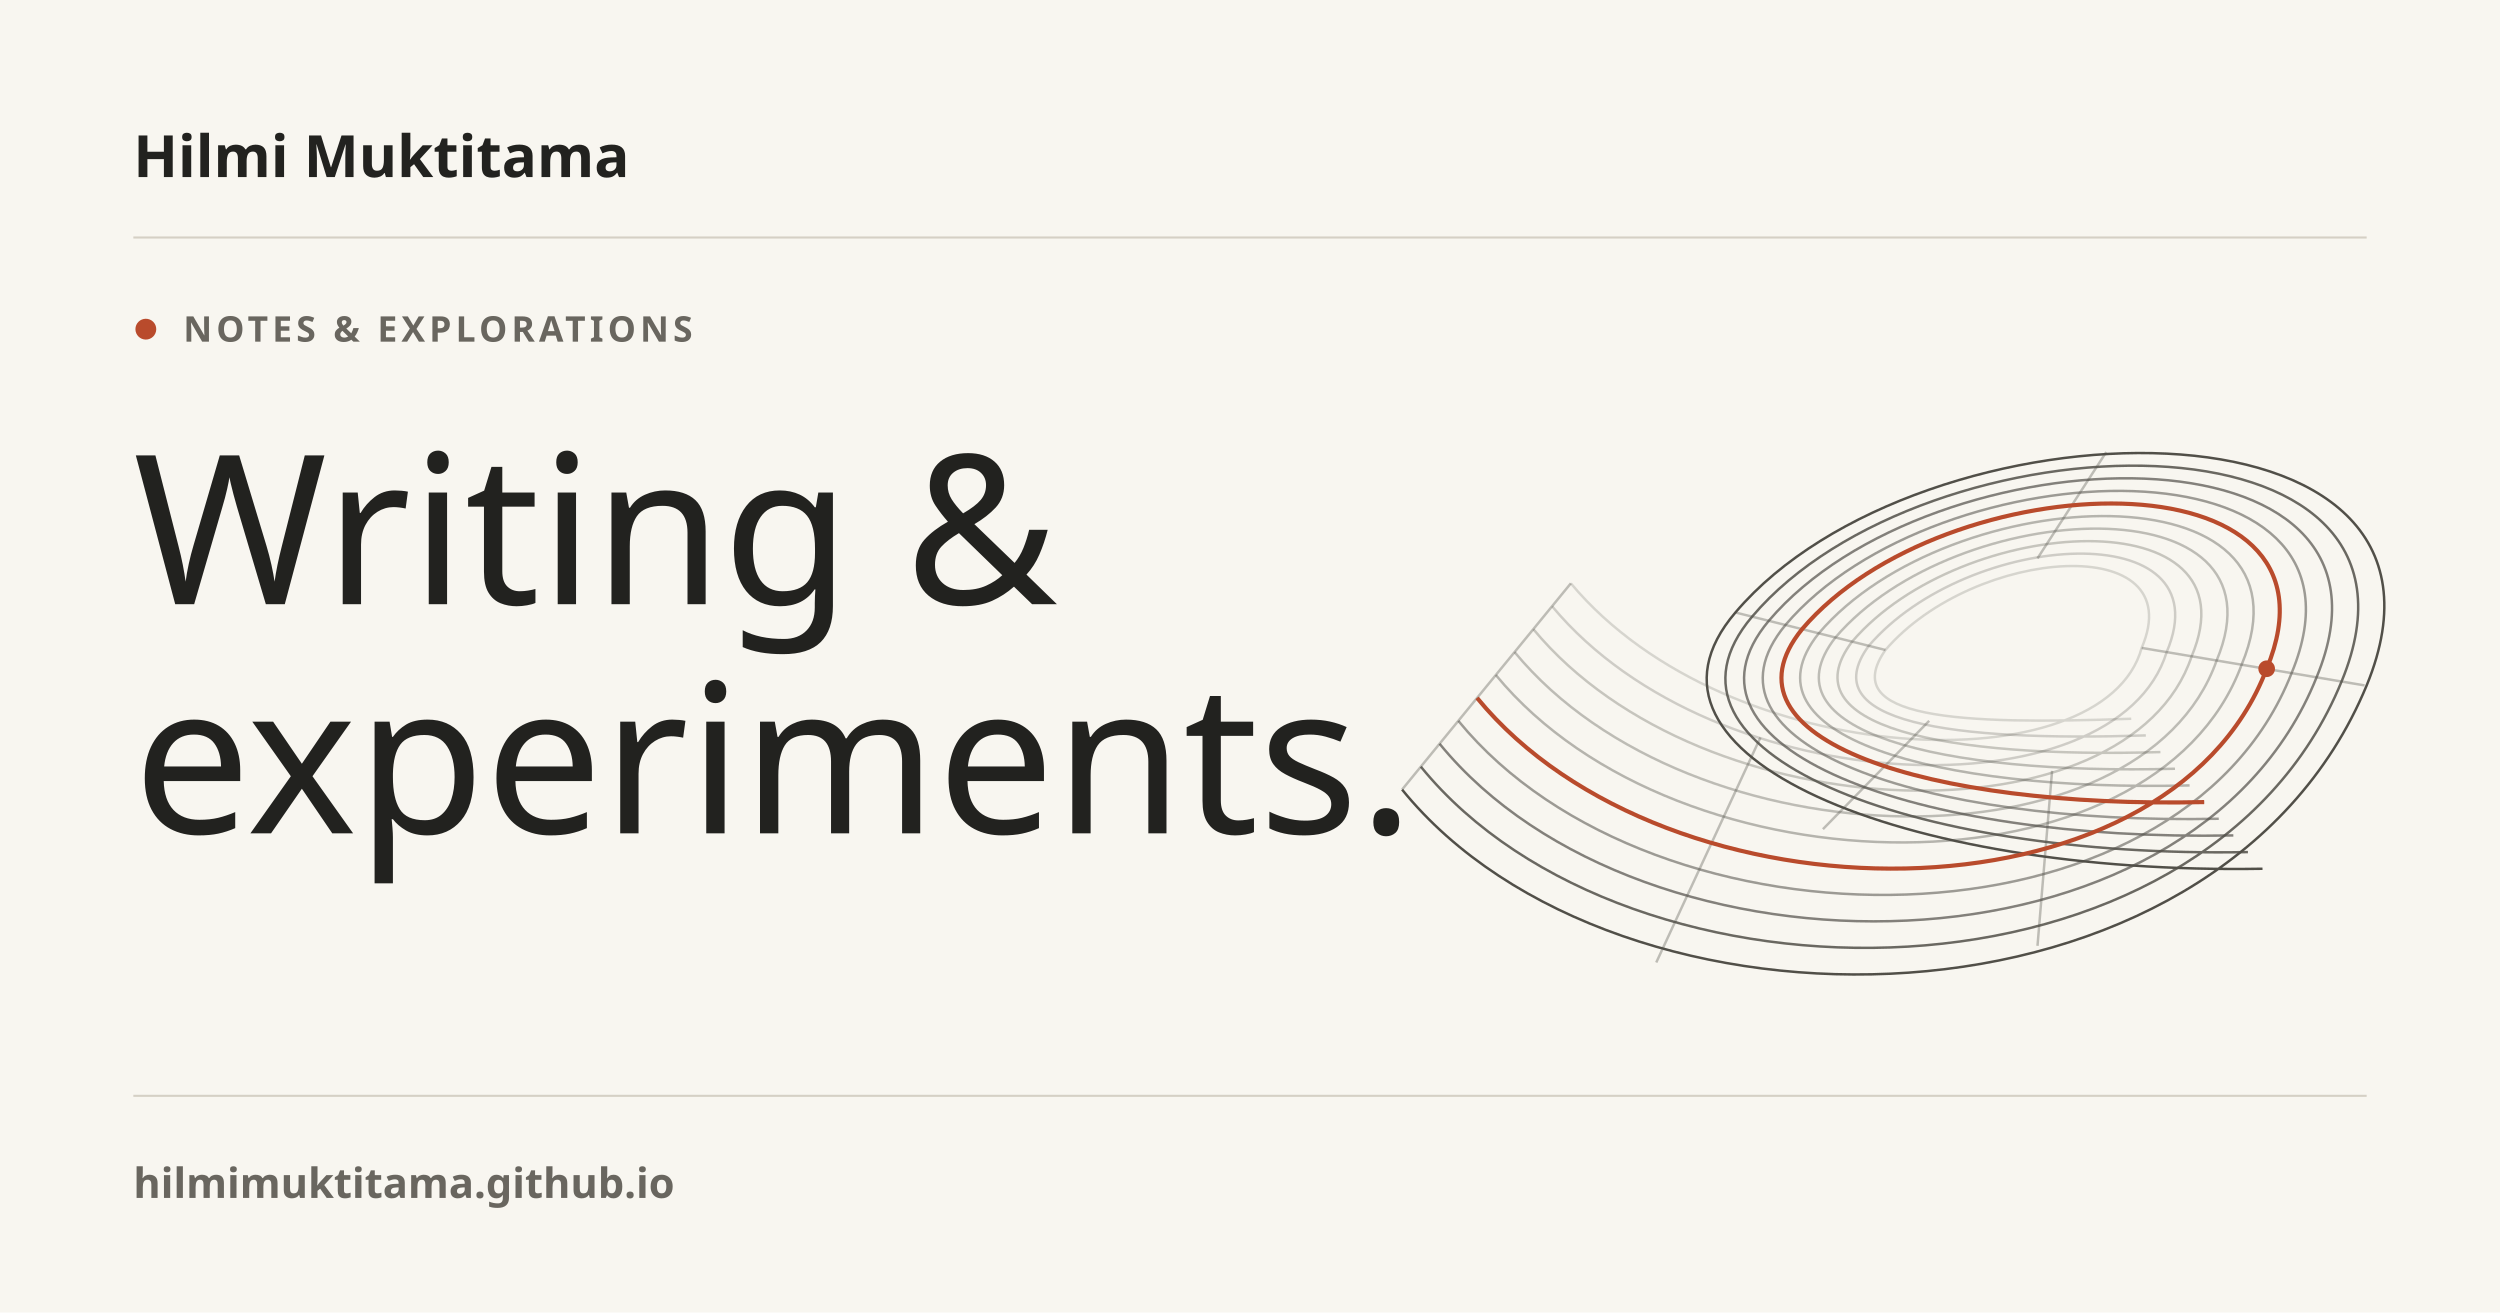
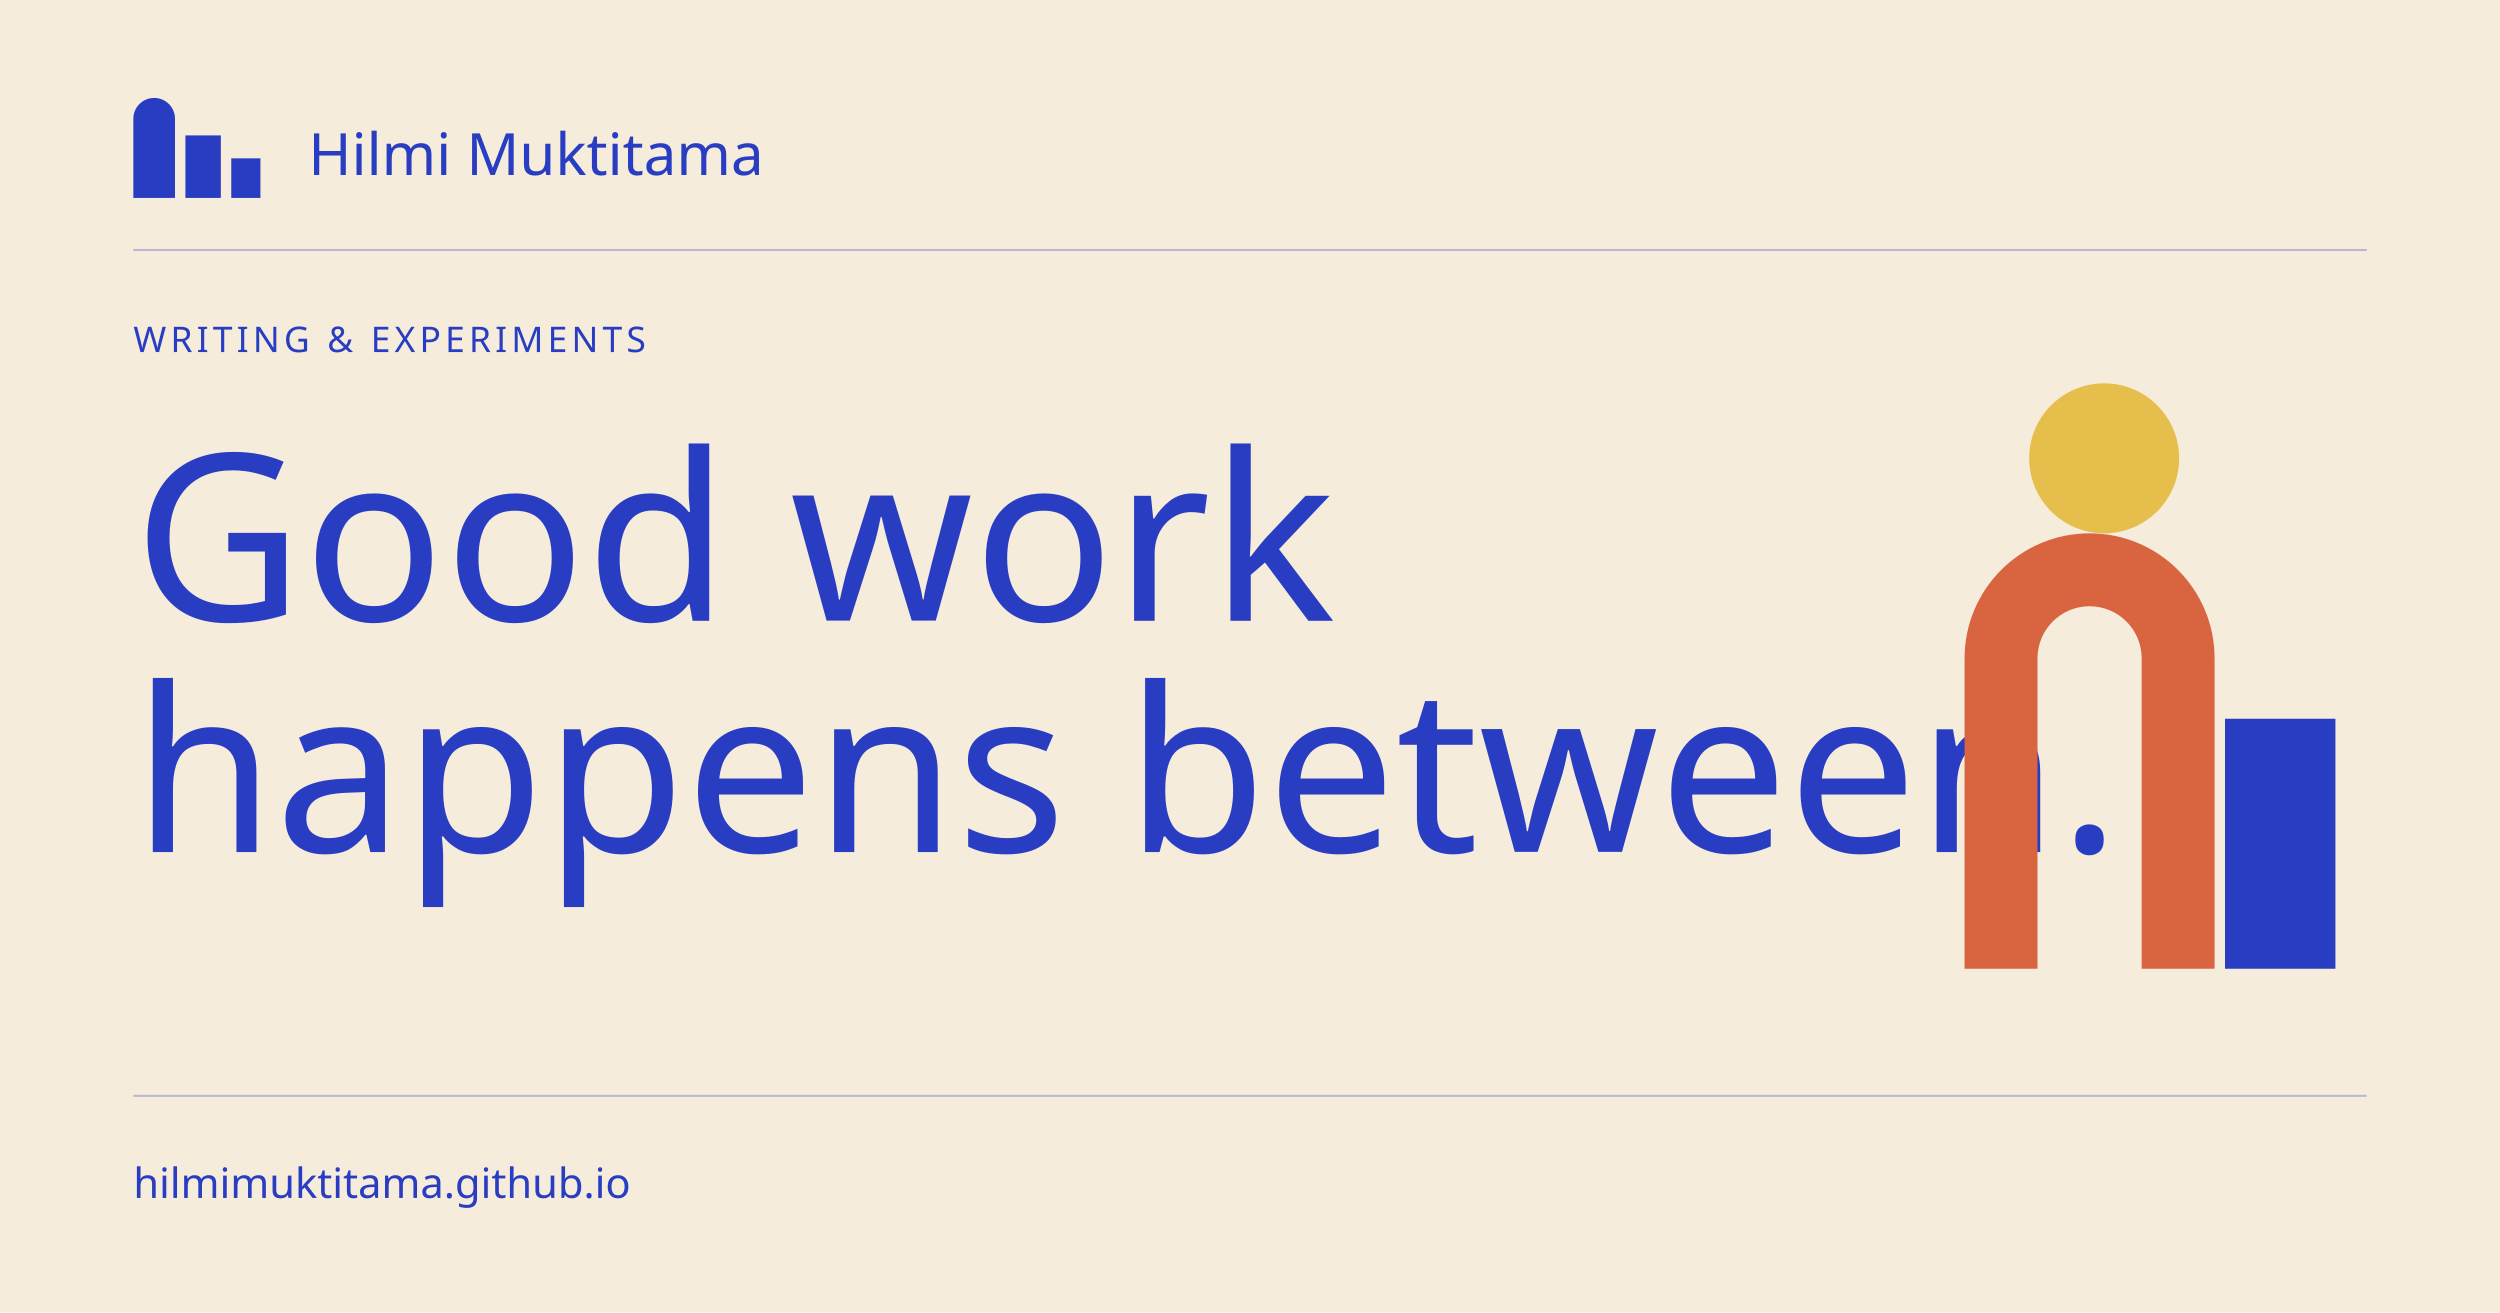
- <svg xmlns="http://www.w3.org/2000/svg" width="1200" height="630" viewBox="0 0 1200 630" role="img" aria-label="Writing and experiments by Hilmi Muktitama">
-   <rect width="1200" height="630" fill="#f8f6f0" />
-   <text x="64" y="85" font-family="Hanken Grotesk" font-size="28" font-weight="600" fill="#22221f">Hilmi Muktitama</text>
-   <path d="M64 114H1136" stroke="#d5d0c5" />
-   <circle cx="70" cy="158" r="5" fill="#b94b2c" />
-   <text id="category" x="88" y="164" font-family="Hanken Grotesk" font-size="17" font-weight="600" letter-spacing="2" fill="#69665f">NOTES &amp; EXPLORATIONS</text>
-   <g id="card-title" font-family="Newsreader" font-size="100" font-weight="400" fill="#22221f">
-     <text x="64" y="290">Writing &amp;</text>
-     <text x="64" y="400">experiments.</text>
+ <svg xmlns="http://www.w3.org/2000/svg" width="1200" height="630" viewBox="0 0 1200 630" role="img" aria-label="Hilmi Muktitama, writing and experiments">
+   <rect width="1200" height="630" fill="#f5ecdc" />
+   <path d="M64 95V57a10 10 0 0 1 20 0v38zm25 0V65h17v30zm22 0V76h14v19z" fill="#293dc3" />
+   <text x="148" y="84" font-family="Hanken Grotesk" font-size="28" fill="#293dc3">Hilmi Muktitama</text>
+   <path d="M64 120H1136" stroke="#293dc3" opacity=".3" />
+   <text id="category" x="64" y="169" font-family="Hanken Grotesk" font-size="17" letter-spacing="2" fill="#293dc3">WRITING &amp; EXPERIMENTS</text>
+   <g id="card-title" fill="#293dc3">
+     <text x="64" y="298" font-family="Hanken Grotesk" font-size="112">Good work</text>
+     <text x="64" y="409" font-family="Newsreader" font-size="110">happens between.</text>
  </g>
-   <g id="line-study" fill="none" stroke="#514f48" stroke-width="1.2">
-     <path d="M673 379C776 506 1064 503 1136 329C1196 183 921 190 833 294C774 363 913 420 1086 417" />
-     <path d="M682 368C782 491 1058 489 1124 327C1180 191 924 198 841 296C786 361 916 412 1079 409" opacity=".85" />
-     <path d="M691 357C788 476 1052 475 1112 325C1164 199 927 206 849 298C798 359 919 404 1072 401" opacity=".7" />
-     <path d="M700 346C794 461 1046 461 1100 323C1148 207 930 214 857 300C810 357 922 396 1065 393" opacity=".55" />
-     <path d="M709 335C800 446 1040 447 1088 321C1132 215 933 222 865 302C822 355 925 388 1058 385" opacity=".45" />
-     <path d="M718 324C806 431 1034 433 1076 319C1116 223 936 230 873 304C834 353 928 380 1051 377" opacity=".4" />
-     <path d="M727 313C812 416 1028 419 1064 317C1100 231 939 238 881 306C846 351 931 372 1044 369" opacity=".35" />
-     <path d="M736 302C818 401 1022 405 1052 315C1084 239 942 246 889 308C858 349 934 364 1037 361" opacity=".3" />
-     <path d="M745 291C824 386 1016 391 1040 313C1068 247 945 254 897 310C870 347 937 356 1030 353" opacity=".25" />
-     <path d="M754 280C830 371 1010 377 1028 311C1052 255 948 262 905 312C882 345 940 348 1023 345" opacity=".2" />
-     <path d="M673 379L754 280M795 462L845 354M978 454L985 370M1135 329L1028 311M1011 217L978 268M833 294L905 312M875 398L926 346" opacity=".35" />
-     <path d="M709 335C800 446 1040 447 1088 321C1132 215 933 222 865 302C822 355 925 388 1058 385" stroke="#b94b2c" stroke-width="2" />
-     <circle cx="1088" cy="321" r="4" fill="#b94b2c" stroke="none" />
+   <g id="line-study">
+     <path d="M943 465V316a60 60 0 0 1 120 0v149h-35V316a25 25 0 0 0-50 0v149z" fill="#d96440" />
+     <path d="M1068 465V345h53v120z" fill="#293dc3" />
+     <circle cx="1010" cy="220" r="36" fill="#e5be4c" />
  </g>
-   <path d="M64 526H1136" stroke="#d5d0c5" />
-   <text id="card-footer" x="64" y="575" font-family="Hanken Grotesk" font-size="20" font-weight="600" fill="#69665f">hilmimuktitama.github.io</text>
+   <path d="M64 526H1136" stroke="#293dc3" opacity=".3" />
+   <text id="card-footer" x="64" y="575" font-family="Hanken Grotesk" font-size="20" fill="#293dc3">hilmimuktitama.github.io</text>
</svg>
